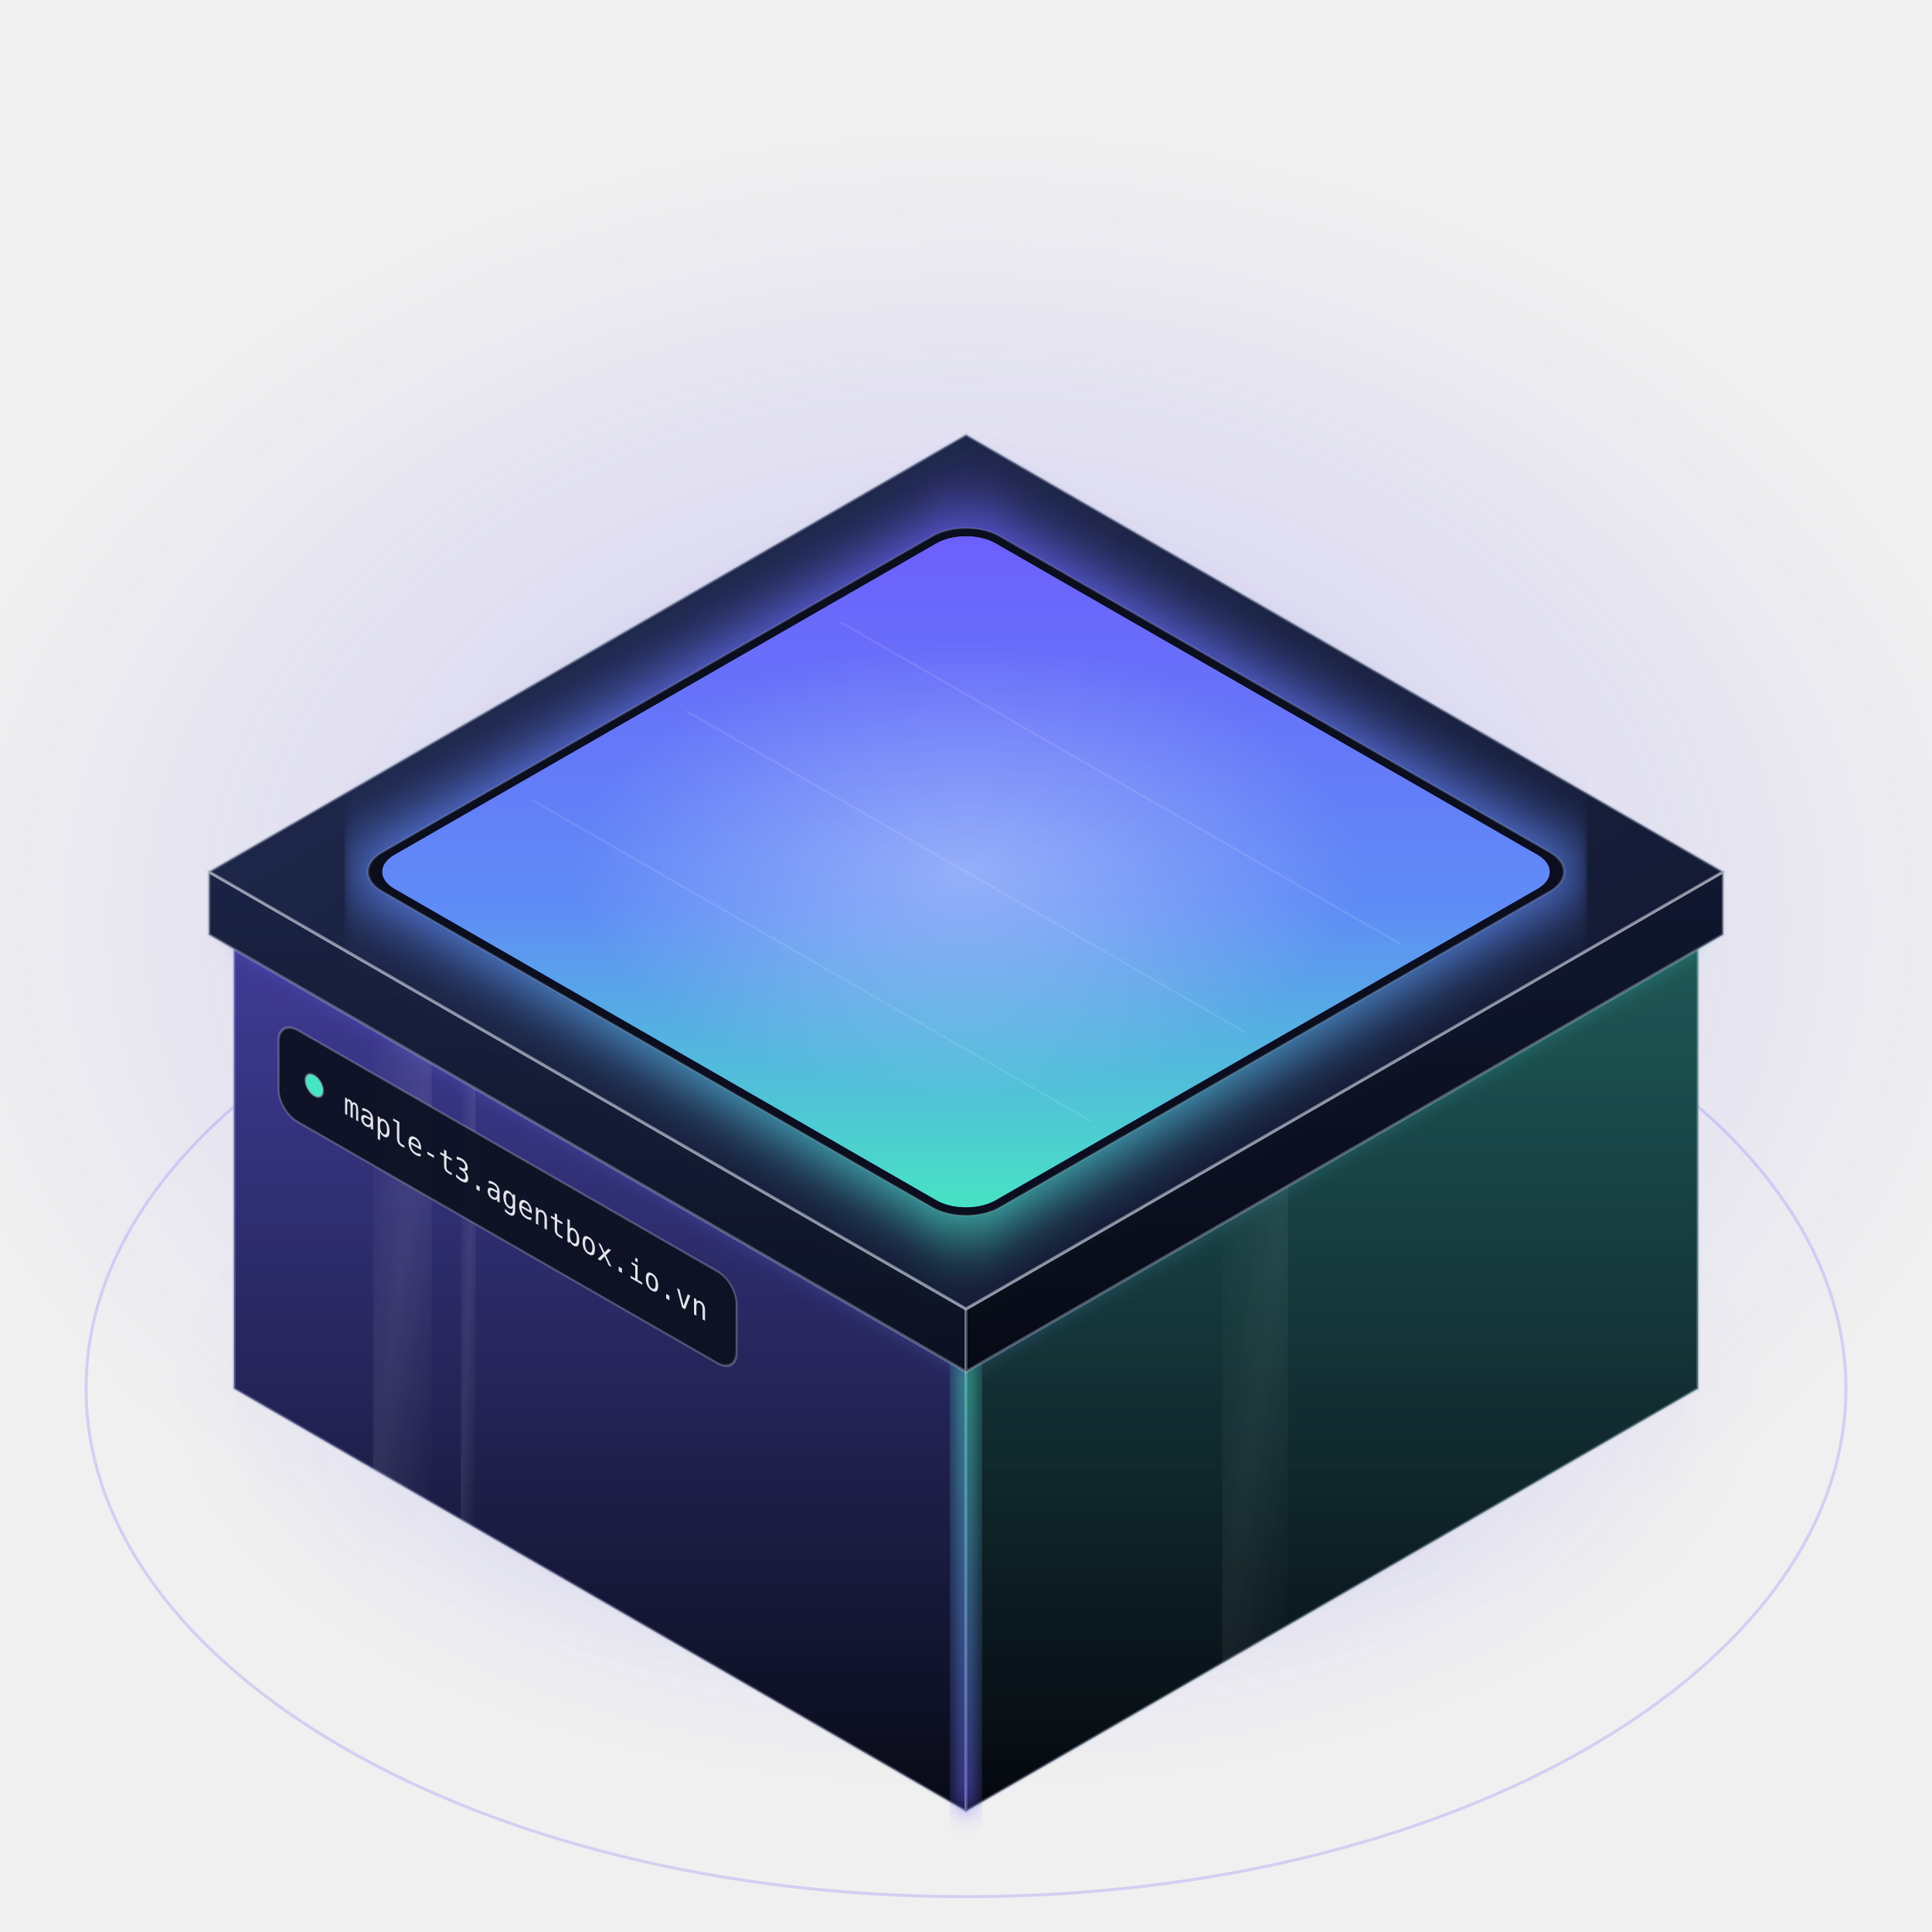
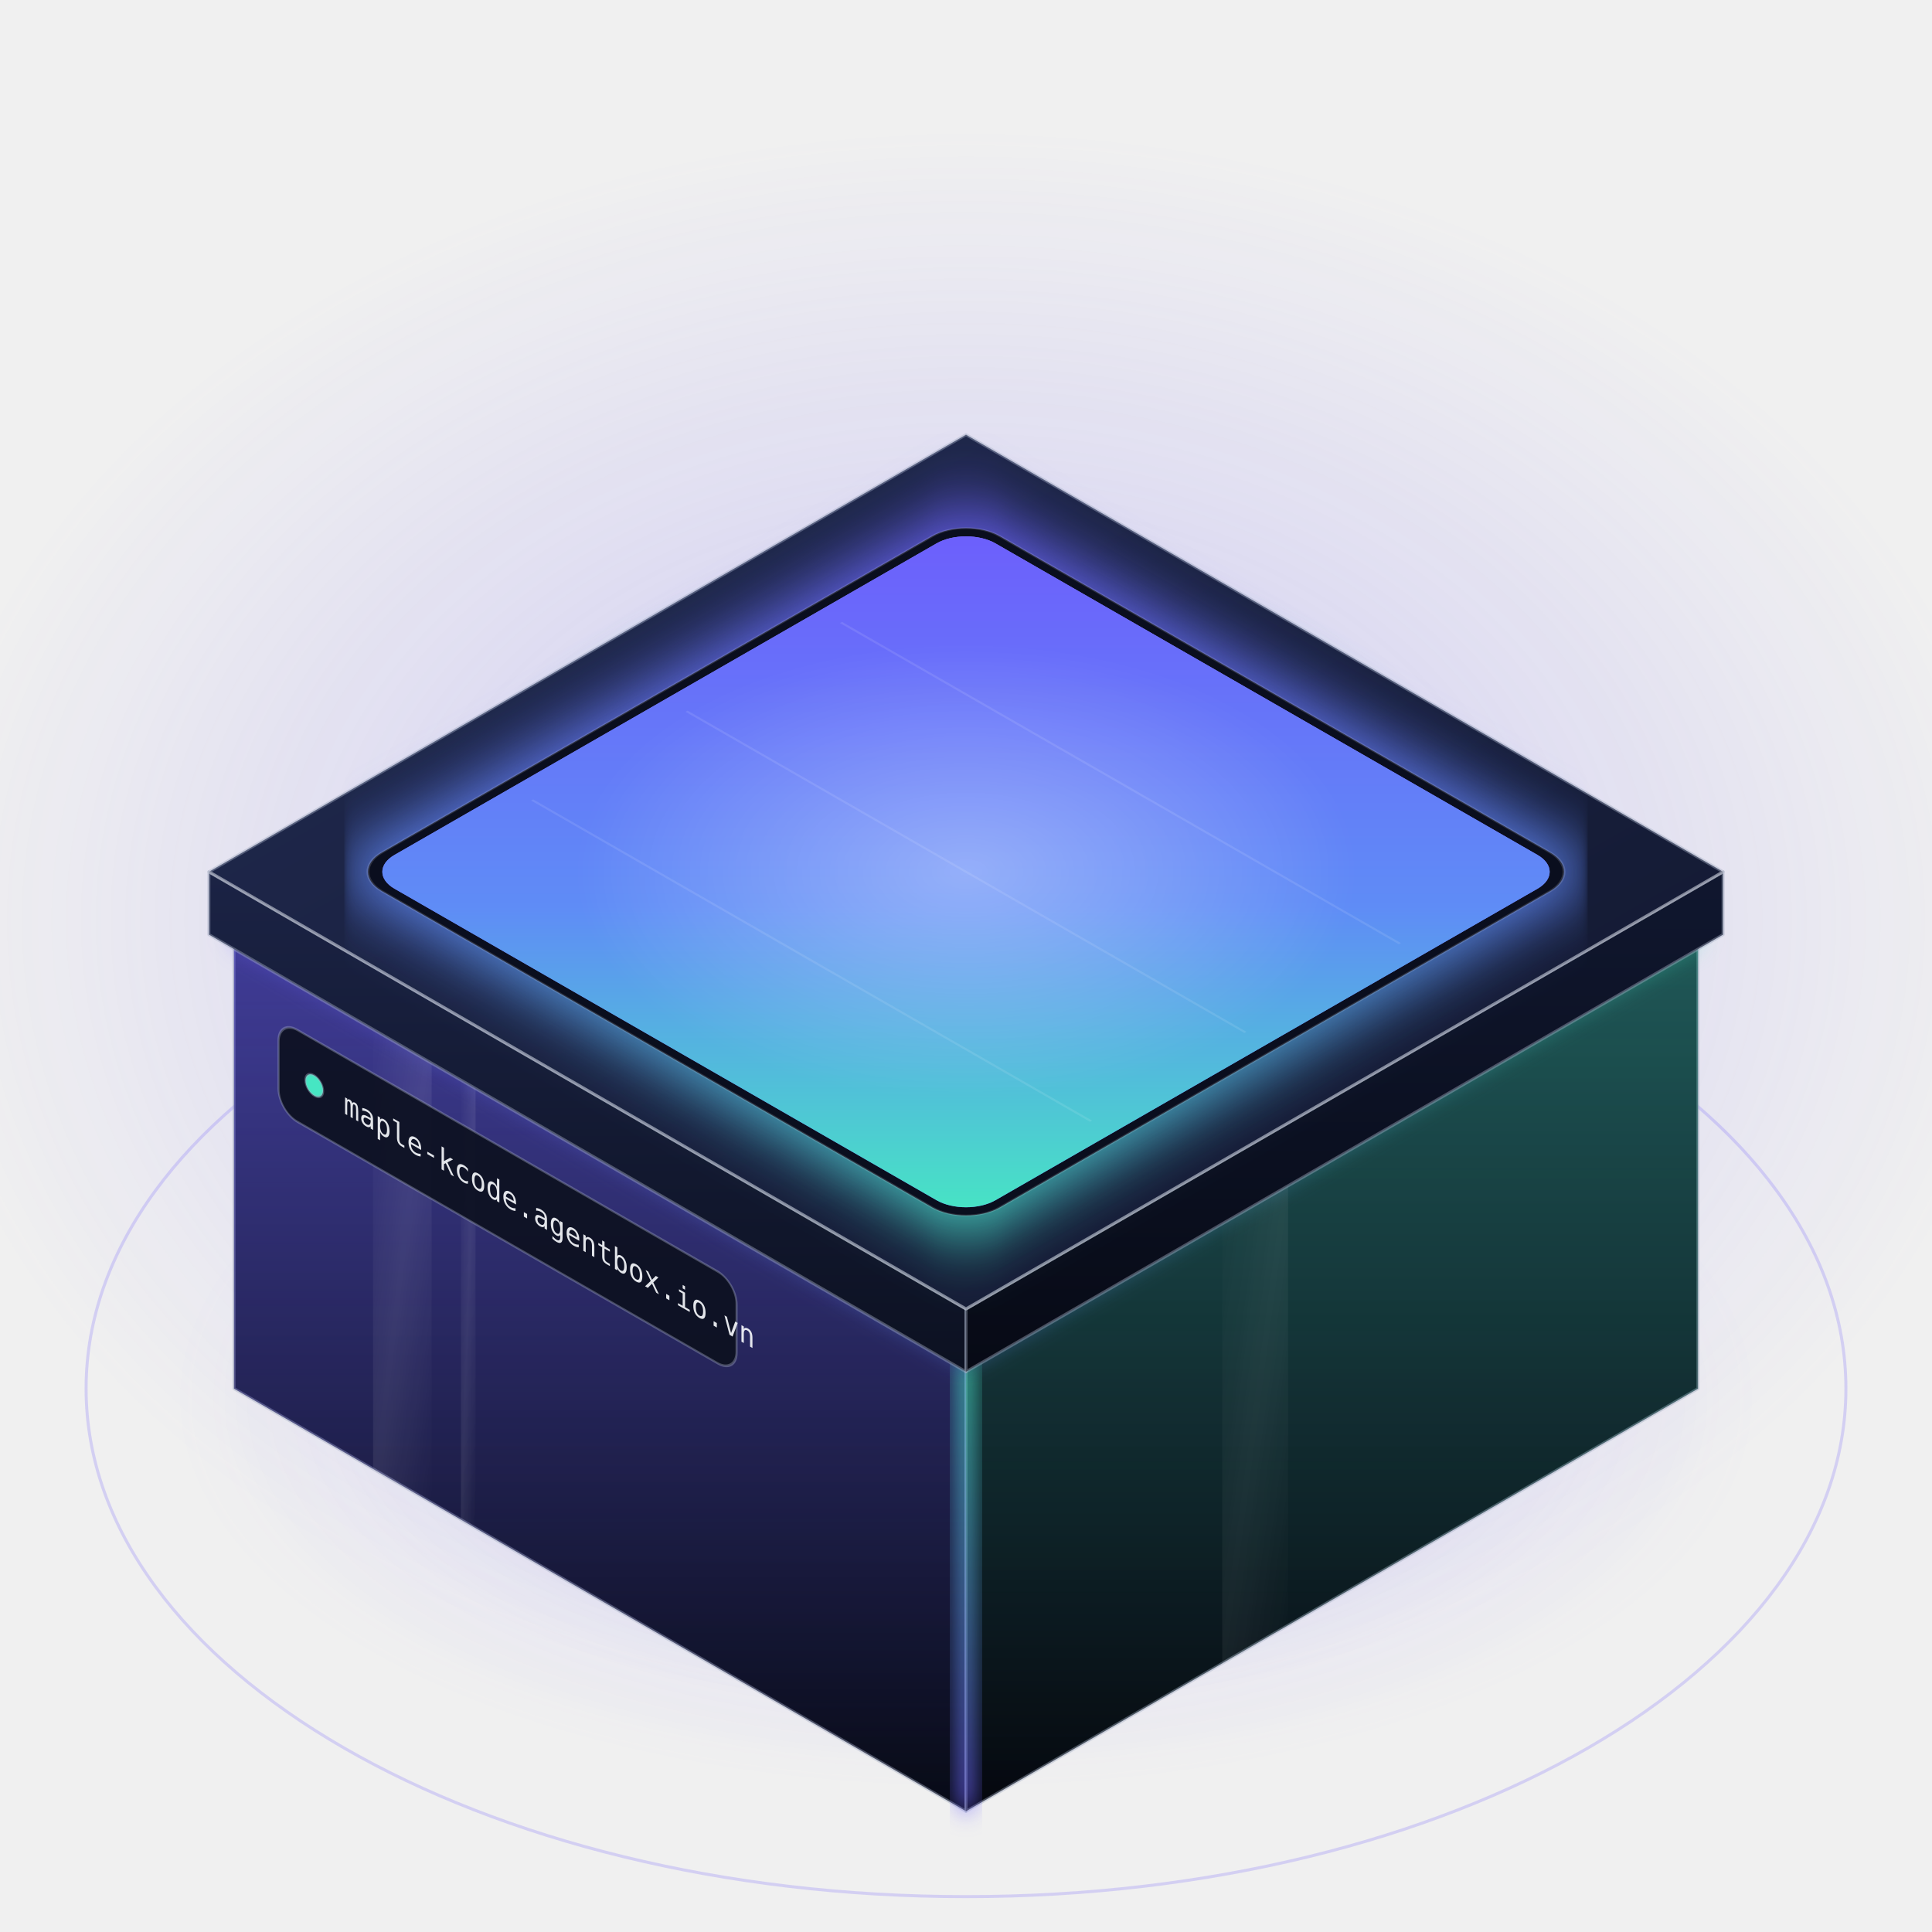
<svg xmlns="http://www.w3.org/2000/svg" viewBox="0 0 800 800" fill="none" aria-hidden="true" style="--box-light:0.32;--box-aurora:0">
  <defs>
    <linearGradient id="boxsleep-g-fl" x1="0" y1="0" x2="0" y2="1">
      <stop offset="0" stop-color="#131A33" />
      <stop offset="1" stop-color="#070A15" />
    </linearGradient>
    <linearGradient id="boxsleep-g-fr" x1="0" y1="0" x2="0" y2="1">
      <stop offset="0" stop-color="#0B1020" />
      <stop offset="1" stop-color="#05070E" />
    </linearGradient>
    <linearGradient id="boxsleep-g-ft" x1="0" y1="0" x2="1" y2="1">
      <stop offset="0" stop-color="#1A2244" />
      <stop offset="1" stop-color="#0D1223" />
    </linearGradient>
    <linearGradient id="boxsleep-g-ll" x1="0" y1="0" x2="0" y2="1">
      <stop offset="0" stop-color="#1B2345" />
      <stop offset="1" stop-color="#0C1121" />
    </linearGradient>
    <linearGradient id="boxsleep-g-lr" x1="0" y1="0" x2="0" y2="1">
      <stop offset="0" stop-color="#10172F" />
      <stop offset="1" stop-color="#070A15" />
    </linearGradient>
    <linearGradient id="boxsleep-g-lt" x1="0" y1="0" x2="1" y2="1">
      <stop offset="0" stop-color="#222B52" />
      <stop offset="1" stop-color="#10162C" />
    </linearGradient>
    <linearGradient id="boxsleep-g-iris" x1="0" y1="0" x2="1" y2="1">
      <stop offset="0" stop-color="#8A7DFF" />
      <stop offset="1" stop-color="#6D5EFC" />
    </linearGradient>
    <linearGradient id="boxsleep-g-slot" x1="0" y1="0" x2="1" y2="1">
      <stop offset="0" stop-color="#6D5EFC" />
      <stop offset="0.55" stop-color="#5F8CF6" />
      <stop offset="1" stop-color="#46E6C3" />
    </linearGradient>
    <linearGradient id="boxsleep-g-spl" x1="0" y1="0" x2="0" y2="1">
      <stop offset="0" stop-color="#6D5EFC" stop-opacity="0.5" />
      <stop offset="1" stop-color="#6D5EFC" stop-opacity="0" />
    </linearGradient>
    <linearGradient id="boxsleep-g-spr" x1="0" y1="0" x2="0" y2="1">
      <stop offset="0" stop-color="#46E6C3" stop-opacity="0.34" />
      <stop offset="1" stop-color="#46E6C3" stop-opacity="0" />
    </linearGradient>
    <linearGradient id="boxsleep-g-sheen" x1="0" y1="0" x2="1" y2="1">
      <stop offset="0" stop-color="#FFFFFF" stop-opacity="0" />
      <stop offset="0.5" stop-color="#FFFFFF" stop-opacity="0.08" />
      <stop offset="1" stop-color="#FFFFFF" stop-opacity="0" />
    </linearGradient>
    <linearGradient id="boxsleep-g-edge" x1="0" y1="0" x2="0" y2="1">
      <stop offset="0" stop-color="#46E6C3" />
      <stop offset="1" stop-color="#6D5EFC" />
    </linearGradient>
    <linearGradient id="boxsleep-g-coreg" x1="0" y1="0" x2="1" y2="1">
      <stop offset="0" stop-color="#0A0E1E" />
      <stop offset="1" stop-color="#1B1650" />
    </linearGradient>
    <radialGradient id="boxsleep-g-hi" cx="50%" cy="50%" r="50%">
      <stop offset="0" stop-color="#FFFFFF" stop-opacity="0.6" />
      <stop offset="1" stop-color="#FFFFFF" stop-opacity="0" />
    </radialGradient>
    <radialGradient id="boxsleep-g-halo" cx="50%" cy="50%" r="50%">
      <stop offset="0" stop-color="#6D5EFC" stop-opacity="0.5" />
      <stop offset="0.5" stop-color="#6D5EFC" stop-opacity="0.14" />
      <stop offset="1" stop-color="#6D5EFC" stop-opacity="0" />
    </radialGradient>
    <radialGradient id="boxsleep-g-halo2" cx="50%" cy="50%" r="50%">
      <stop offset="0" stop-color="#46E6C3" stop-opacity="0.5" />
      <stop offset="1" stop-color="#46E6C3" stop-opacity="0" />
    </radialGradient>
    <filter id="boxsleep-g-bl" x="-60%" y="-60%" width="220%" height="220%" color-interpolation-filters="sRGB">
      <feGaussianBlur stdDeviation="14" />
    </filter>
    <filter id="boxsleep-g-bs" x="-60%" y="-60%" width="220%" height="220%" color-interpolation-filters="sRGB">
      <feGaussianBlur stdDeviation="5" />
    </filter>
    <linearGradient id="boxsleep-g-edge" gradientUnits="userSpaceOnUse" x1="400" y1="562" x2="400" y2="750">
      <stop offset="0" stop-color="#46E6C3" />
      <stop offset="1" stop-color="#6D5EFC" />
    </linearGradient>
    <linearGradient id="boxsleep-g-strip" gradientUnits="userSpaceOnUse" x1="96.89" y1="0" x2="703.11" y2="0">
      <stop offset="0" stop-color="#6D5EFC" />
      <stop offset=".5" stop-color="#5F8CF6" />
      <stop offset="1" stop-color="#46E6C3" />
    </linearGradient>
  </defs>
  <g id="boxsleep-root">
    <g id="boxsleep-glow" style="opacity:var(--box-light,1)">
      <ellipse cx="400" cy="381" rx="437.5" ry="332.5" fill="url(#boxsleep-g-halo)" />
      <ellipse cx="400" cy="351" rx="217" ry="126" fill="url(#boxsleep-g-halo2)" opacity="calc(var(--box-aurora,1)*.55)" />
      <ellipse cx="400" cy="579" rx="332.5" ry="161" fill="url(#boxsleep-g-halo)" opacity=".8" />
      <ellipse cx="400" cy="575" rx="364.35" ry="210.36" stroke="#6D5EFC" stroke-opacity=".22" stroke-width="1.25" />
    </g>
    <g id="boxsleep-body">
      <polygon id="boxsleep-left" points="96.89,575 400,750 400,562 96.89,387" fill="url(#boxsleep-g-fl)" stroke="rgba(163,173,194,.42)" stroke-width="1.25" stroke-linejoin="round" />
      <polygon id="boxsleep-right" points="400,750 703.11,575 703.11,387 400,562" fill="url(#boxsleep-g-fr)" stroke="rgba(163,173,194,.42)" stroke-width="1.25" stroke-linejoin="round" />
      <g id="boxsleep-spill" style="opacity:var(--box-light,1)">
        <polygon points="96.89,575 400,750 400,562 96.89,387" fill="url(#boxsleep-g-spl)" />
        <polygon points="400,750 703.11,575 703.11,387 400,562" fill="url(#boxsleep-g-spr)" />
      </g>
      <polygon points="154.48,608.25 178.73,622.25 178.73,434.25 154.48,420.25" fill="url(#boxsleep-g-sheen)" />
      <polygon points="190.85,629.25 196.92,632.75 196.92,444.75 190.85,441.25" fill="url(#boxsleep-g-sheen)" />
      <polygon points="506.09,688.75 533.37,673 533.37,485 506.09,500.75" fill="url(#boxsleep-g-sheen)" opacity=".7" />
      <g id="boxsleep-edge" style="opacity:calc(var(--box-light,1)*.9)">
        <rect x="397" y="562" width="6" height="188" rx="3" fill="url(#boxsleep-g-edge)" filter="url(#boxsleep-g-bs)" />
        <line x1="400" y1="750" x2="400" y2="562" stroke="url(#boxsleep-g-edge)" stroke-width="1.5" stroke-linecap="round" />
        <polyline points="96.89,387 400,562 703.11,387" stroke="url(#boxsleep-g-strip)" stroke-width="3" stroke-linejoin="round" filter="url(#boxsleep-g-bs)" />
        <polyline points="96.89,387 400,562 703.11,387" stroke="url(#boxsleep-g-strip)" stroke-width="1.5" stroke-linejoin="round" opacity=".9" />
      </g>
      <polygon points="400,212 703.11,387 400,562 96.89,387" fill="url(#boxsleep-g-ft)" stroke="rgba(163,173,194,.42)" stroke-width="1.25" stroke-linejoin="round" />
      <g id="boxsleep-core">
        <g transform="matrix(0.87 0.5 -0.87 0.5 400 387)">
          <rect x="-159" y="-159" width="318" height="318" rx="10" fill="url(#boxsleep-g-coreg)" />
          <g style="opacity:var(--box-light,1)">
            <rect x="-127.2" y="-127.2" width="254.4" height="254.4" rx="10" fill="url(#boxsleep-g-slot)" filter="url(#boxsleep-g-bl)" opacity=".85" />
          </g>
        </g>
      </g>
      <g id="boxsleep-plate" transform="matrix(0.87 0.5 0 1 248.45 662.5) translate(-153 -164) scale(1.0) translate(153 164)">
        <rect x="-153.0" y="-164" width="218" height="38" rx="9" fill="#0C1120" fill-opacity=".92" stroke="rgba(163,173,194,.38)" />
        <circle cx="-136.0" cy="-145.0" r="4.2" fill="#46E6C3" style="opacity:var(--box-light,1)" />
        <circle cx="-136.0" cy="-145.0" r="4.2" fill="none" stroke="#A3ADC2" stroke-opacity=".4" />
-         <text id="boxsleep-plate-text" x="-122.0" y="-140.6" font-family="'JetBrains Mono',ui-monospace,monospace" font-size="12.5" font-weight="500" fill="#F4F6FA" fill-opacity=".92">maple-t3.agentbox.io.vn</text>
+         <text id="boxsleep-plate-text" x="-122.0" y="-140.6" font-family="'JetBrains Mono',ui-monospace,monospace" font-size="12.5" font-weight="500" fill="#F4F6FA" fill-opacity=".92">maple-kcode.agentbox.io.vn</text>
      </g>
    </g>
    <g id="boxsleep-lid">
      <polygon points="86.5,387 400,568 400,542 86.5,361" fill="url(#boxsleep-g-ll)" stroke="rgba(163,173,194,.42)" stroke-width="1.25" stroke-linejoin="round" />
      <polygon points="400,568 713.5,387 713.5,361 400,542" fill="url(#boxsleep-g-lr)" stroke="rgba(163,173,194,.42)" stroke-width="1.25" stroke-linejoin="round" />
      <polygon id="boxsleep-top" points="400,180 713.5,361 400,542 86.5,361" fill="url(#boxsleep-g-lt)" stroke="rgba(163,173,194,.42)" stroke-width="1.25" stroke-linejoin="round" />
      <polyline points="86.5,361 400,542 713.5,361" stroke="#FFFFFF" stroke-opacity=".28" stroke-width="1.25" stroke-linejoin="round" />
      <g id="boxsleep-slot" transform="matrix(0.87 0.5 -0.87 0.5 400 361)">
        <g style="opacity:var(--box-light,1)">
          <rect x="-147" y="-147" width="294" height="294" rx="16" fill="url(#boxsleep-g-slot)" filter="url(#boxsleep-g-bl)" opacity=".9" transform="scale(1.04)" />
        </g>
        <rect x="-147" y="-147" width="294" height="294" rx="16" fill="#0A0E1E" stroke="rgba(255,255,255,.14)" />
        <g style="opacity:calc(.12 + .88*var(--box-light,1))">
          <rect x="-143" y="-143" width="286" height="286" rx="14" fill="url(#boxsleep-g-iris)" />
          <rect id="boxsleep-slot-aurora" x="-143" y="-143" width="286" height="286" rx="14" fill="url(#boxsleep-g-slot)" style="opacity:var(--box-aurora,1)" />
          <circle r="132.3" fill="url(#boxsleep-g-hi)" opacity=".55" />
        </g>
        <line x1="-133" y1="-73.5" x2="133" y2="-73.5" stroke="#fff" stroke-opacity=".10" />
        <line x1="-133" y1="0" x2="133" y2="0" stroke="#fff" stroke-opacity=".10" />
        <line x1="-133" y1="73.5" x2="133" y2="73.5" stroke="#fff" stroke-opacity=".10" />
      </g>
    </g>
  </g>
</svg>
